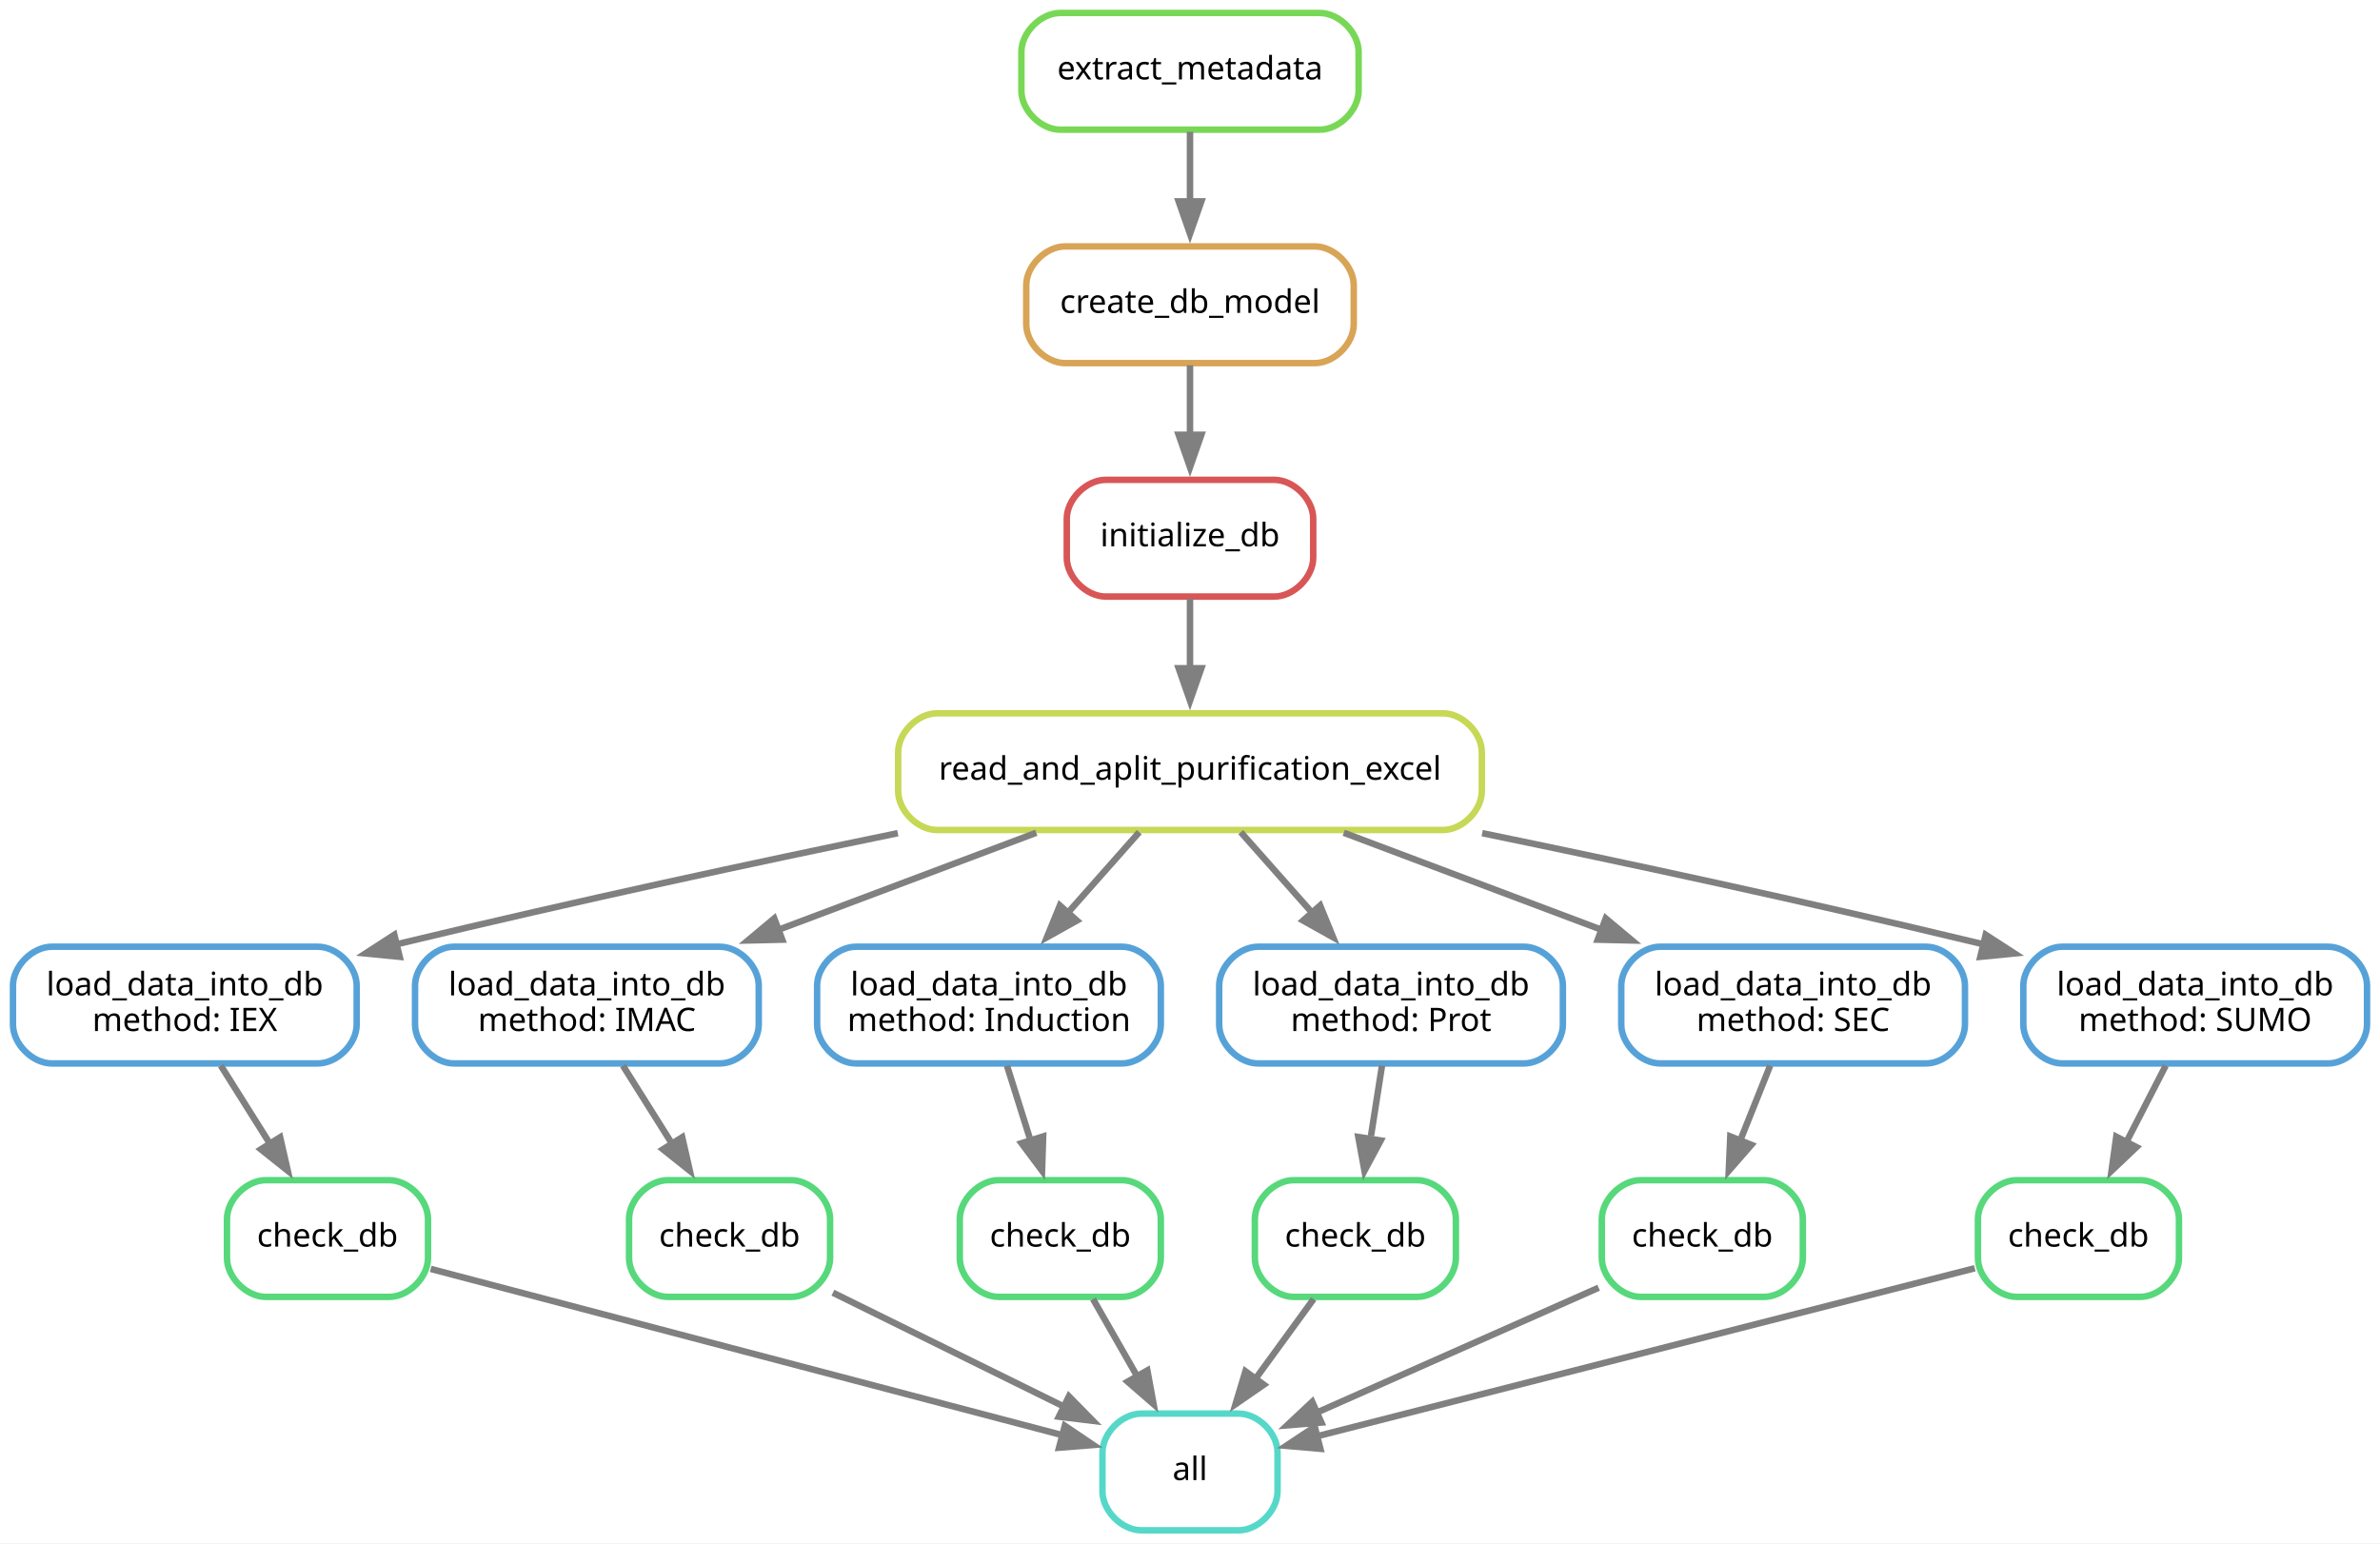
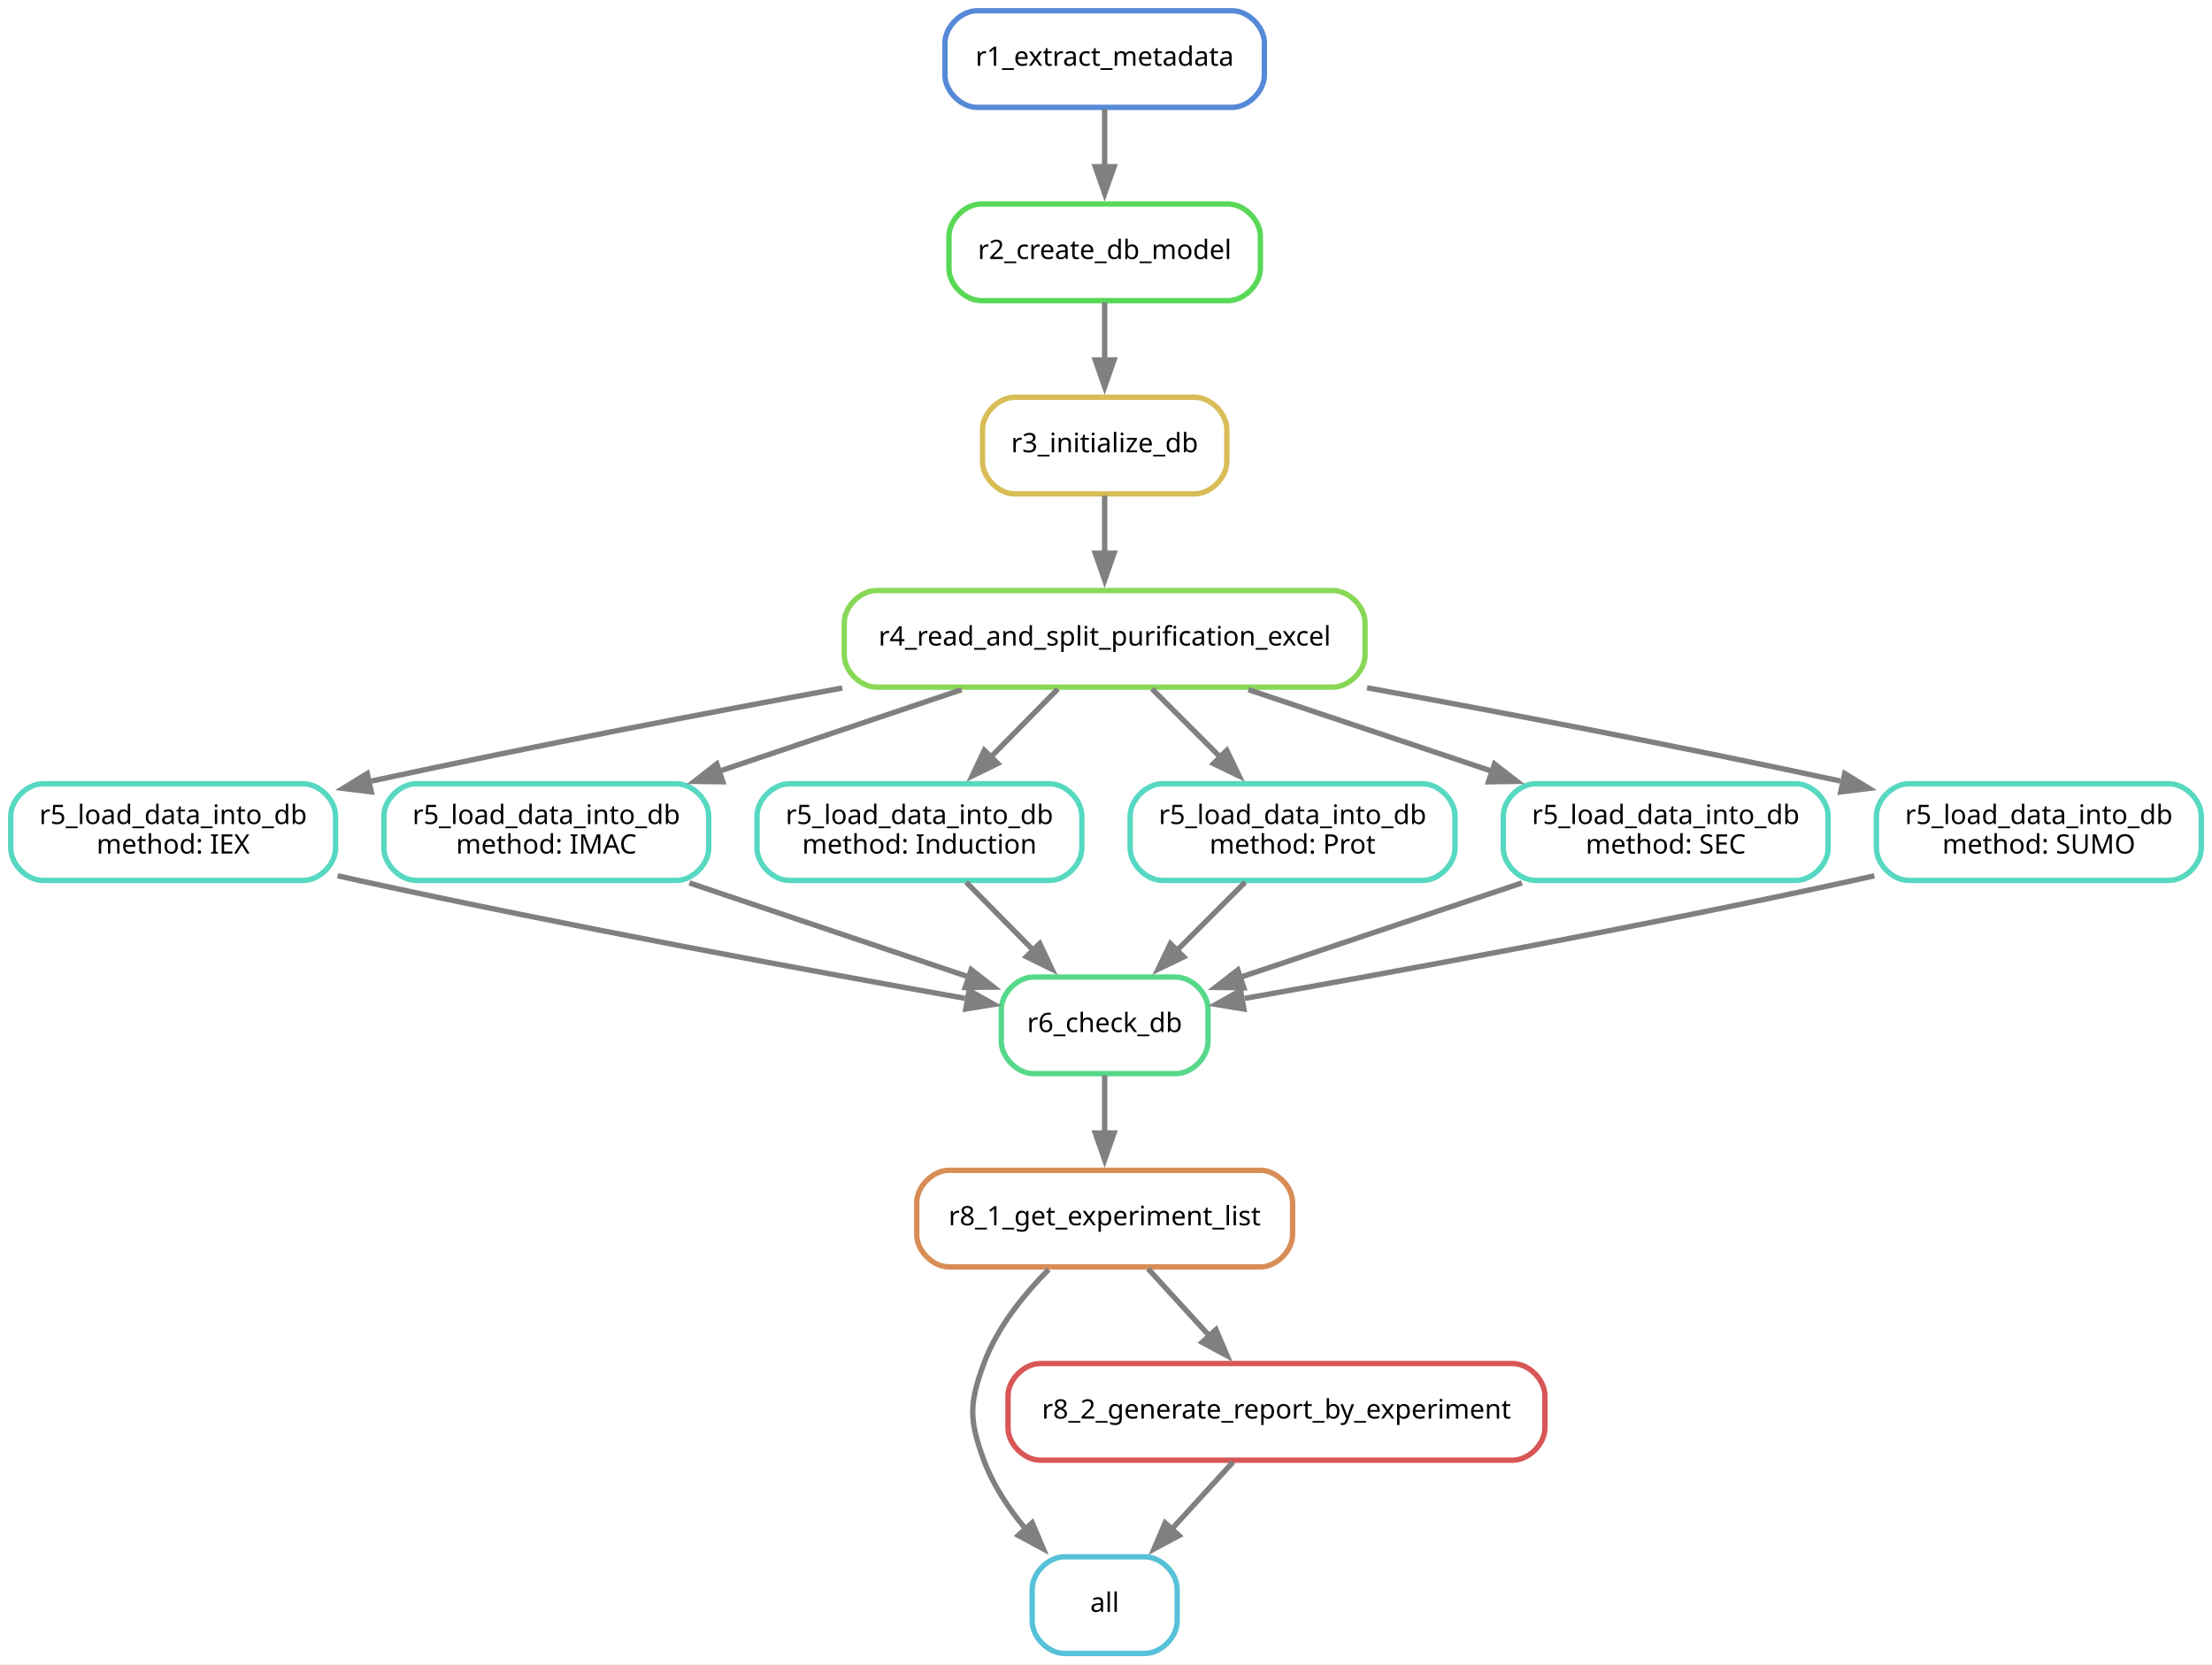
- <svg xmlns="http://www.w3.org/2000/svg" width="734pt" height="476pt" viewBox="0.00 0.00 734.00 476.00">
-   <g id="graph0" class="graph" transform="scale(1 1) rotate(0) translate(4 472)">
-     <polygon fill="white" stroke="none" points="-4,4 -4,-472 730,-472 730,4 -4,4" />
+ <svg xmlns="http://www.w3.org/2000/svg" width="824pt" height="620pt" viewBox="0.00 0.00 824.00 620.00">
+   <g id="graph0" class="graph" transform="scale(1 1) rotate(0) translate(4 616)">
+     <polygon fill="white" stroke="none" points="-4,4 -4,-616 820,-616 820,4 -4,4" />
    <g id="node1" class="node">
-       <path fill="none" stroke="#56d8c9" stroke-width="2" d="M378,-36C378,-36 348,-36 348,-36 342,-36 336,-30 336,-24 336,-24 336,-12 336,-12 336,-6 342,0 348,0 348,0 378,0 378,0 384,0 390,-6 390,-12 390,-12 390,-24 390,-24 390,-30 384,-36 378,-36" />
-       <text text-anchor="middle" x="363" y="-15.5" font-family="sans" font-size="10.00">all</text>
+       <path fill="none" stroke="#56c1d8" stroke-width="2" d="M422.5,-36C422.5,-36 392.5,-36 392.5,-36 386.5,-36 380.5,-30 380.5,-24 380.5,-24 380.5,-12 380.5,-12 380.5,-6 386.5,0 392.5,0 392.5,0 422.5,0 422.5,0 428.5,0 434.5,-6 434.5,-12 434.5,-12 434.5,-24 434.5,-24 434.5,-30 428.5,-36 422.5,-36" />
+       <text text-anchor="middle" x="407.5" y="-15.5" font-family="sans" font-size="10.00">all</text>
    </g>
    <g id="node2" class="node">
-       <path fill="none" stroke="#56d87b" stroke-width="2" d="M116,-108C116,-108 78,-108 78,-108 72,-108 66,-102 66,-96 66,-96 66,-84 66,-84 66,-78 72,-72 78,-72 78,-72 116,-72 116,-72 122,-72 128,-78 128,-84 128,-84 128,-96 128,-96 128,-102 122,-108 116,-108" />
-       <text text-anchor="middle" x="97" y="-87.5" font-family="sans" font-size="10.00">check_db</text>
+       <path fill="none" stroke="#d88d56" stroke-width="2" d="M465.5,-180C465.5,-180 349.5,-180 349.5,-180 343.5,-180 337.5,-174 337.5,-168 337.5,-168 337.5,-156 337.5,-156 337.5,-150 343.5,-144 349.5,-144 349.5,-144 465.5,-144 465.5,-144 471.5,-144 477.5,-150 477.5,-156 477.5,-156 477.5,-168 477.5,-168 477.5,-174 471.5,-180 465.5,-180" />
+       <text text-anchor="middle" x="407.5" y="-159.5" font-family="sans" font-size="10.00">r8_1_get_experiment_list</text>
    </g>
    <g id="edge1" class="edge">
-       <path fill="none" stroke="grey" stroke-width="2" d="M128.82,-80.63C177.36,-67.85 269.83,-43.52 322.9,-29.55" />
-       <polygon fill="grey" stroke="grey" stroke-width="2" points="324.39,-32.25 333.17,-26.32 322.61,-25.48 324.39,-32.25" />
+       <path fill="none" stroke="grey" stroke-width="2" d="M386.65,-143.06C377.35,-133.68 367.41,-121.37 362.5,-108 356.98,-92.98 356.98,-87.02 362.5,-72 365.88,-62.81 371.63,-54.12 377.92,-46.54" />
+       <polygon fill="grey" stroke="grey" stroke-width="2" points="380.51,-48.7 384.65,-38.94 375.33,-43.98 380.51,-48.7" />
+     </g>
+     <g id="node14" class="node">
+       <path fill="none" stroke="#d85656" stroke-width="2" d="M559.5,-108C559.5,-108 383.5,-108 383.5,-108 377.5,-108 371.5,-102 371.5,-96 371.5,-96 371.5,-84 371.5,-84 371.5,-78 377.5,-72 383.5,-72 383.5,-72 559.5,-72 559.5,-72 565.5,-72 571.5,-78 571.5,-84 571.5,-84 571.5,-96 571.5,-96 571.5,-102 565.5,-108 559.5,-108" />
+       <text text-anchor="middle" x="471.5" y="-87.5" font-family="sans" font-size="10.00">r8_2_generate_report_by_experiment</text>
+     </g>
+     <g id="edge19" class="edge">
+       <path fill="none" stroke="grey" stroke-width="2" d="M423.65,-143.34C430.57,-135.77 438.81,-126.75 446.49,-118.35" />
+       <polygon fill="grey" stroke="grey" stroke-width="2" points="448.97,-120.64 453.13,-110.9 443.8,-115.92 448.97,-120.64" />
    </g>
    <g id="node3" class="node">
-       <path fill="none" stroke="#56a2d8" stroke-width="2" d="M94,-180C94,-180 12,-180 12,-180 6,-180 0,-174 0,-168 0,-168 0,-156 0,-156 0,-150 6,-144 12,-144 12,-144 94,-144 94,-144 100,-144 106,-150 106,-156 106,-156 106,-168 106,-168 106,-174 100,-180 94,-180" />
-       <text text-anchor="middle" x="53" y="-165" font-family="sans" font-size="10.00">load_data_into_db</text>
-       <text text-anchor="middle" x="53" y="-154" font-family="sans" font-size="10.00">method: IEX</text>
+       <path fill="none" stroke="#56d88a" stroke-width="2" d="M434,-252C434,-252 381,-252 381,-252 375,-252 369,-246 369,-240 369,-240 369,-228 369,-228 369,-222 375,-216 381,-216 381,-216 434,-216 434,-216 440,-216 446,-222 446,-228 446,-228 446,-240 446,-240 446,-246 440,-252 434,-252" />
+       <text text-anchor="middle" x="407.5" y="-231.5" font-family="sans" font-size="10.00">r6_check_db</text>
+     </g>
+     <g id="edge3" class="edge">
+       <path fill="none" stroke="grey" stroke-width="2" d="M407.5,-215.34C407.5,-208.75 407.5,-201.08 407.5,-193.67" />
+       <polygon fill="grey" stroke="grey" stroke-width="2" points="411,-193.9 407.5,-183.9 404,-193.9 411,-193.9" />
+     </g>
+     <g id="node4" class="node">
+       <path fill="none" stroke="#56d8c1" stroke-width="2" d="M109,-324C109,-324 12,-324 12,-324 6,-324 0,-318 0,-312 0,-312 0,-300 0,-300 0,-294 6,-288 12,-288 12,-288 109,-288 109,-288 115,-288 121,-294 121,-300 121,-300 121,-312 121,-312 121,-318 115,-324 109,-324" />
+       <text text-anchor="middle" x="60.5" y="-309" font-family="sans" font-size="10.00">r5_load_data_into_db</text>
+       <text text-anchor="middle" x="60.5" y="-298" font-family="sans" font-size="10.00">method: IEX</text>
+     </g>
+     <g id="edge4" class="edge">
+       <path fill="none" stroke="grey" stroke-width="2" d="M121.78,-289.72C124.39,-289.13 126.97,-288.55 129.5,-288 207.94,-270.87 299.5,-254.02 355.48,-244.06" />
+       <polygon fill="grey" stroke="grey" stroke-width="2" points="357,-247 366.23,-241.81 355.78,-240.1 357,-247" />
+     </g>
+     <g id="node5" class="node">
+       <path fill="none" stroke="#88d856" stroke-width="2" d="M492.5,-396C492.5,-396 322.5,-396 322.5,-396 316.5,-396 310.5,-390 310.5,-384 310.5,-384 310.5,-372 310.5,-372 310.5,-366 316.5,-360 322.5,-360 322.5,-360 492.5,-360 492.5,-360 498.5,-360 504.5,-366 504.5,-372 504.5,-372 504.5,-384 504.5,-384 504.5,-390 498.5,-396 492.5,-396" />
+       <text text-anchor="middle" x="407.5" y="-375.5" font-family="sans" font-size="10.00">r4_read_and_split_purification_excel</text>
+     </g>
+     <g id="edge10" class="edge">
+       <path fill="none" stroke="grey" stroke-width="2" d="M309.78,-359.68C259.72,-350.5 197.49,-338.62 134.41,-325.02" />
+       <polygon fill="grey" stroke="grey" stroke-width="2" points="134.3,-320.98 123.78,-322.28 132.81,-327.82 134.3,-320.98" />
+     </g>
+     <g id="node9" class="node">
+       <path fill="none" stroke="#56d8c1" stroke-width="2" d="M248,-324C248,-324 151,-324 151,-324 145,-324 139,-318 139,-312 139,-312 139,-300 139,-300 139,-294 145,-288 151,-288 151,-288 248,-288 248,-288 254,-288 260,-294 260,-300 260,-300 260,-312 260,-312 260,-318 254,-324 248,-324" />
+       <text text-anchor="middle" x="199.5" y="-309" font-family="sans" font-size="10.00">r5_load_data_into_db</text>
+       <text text-anchor="middle" x="199.5" y="-298" font-family="sans" font-size="10.00">method: IMAC</text>
+     </g>
+     <g id="edge14" class="edge">
+       <path fill="none" stroke="grey" stroke-width="2" d="M354.2,-359.06C326.93,-349.88 293.49,-338.63 264.68,-328.94" />
+       <polygon fill="grey" stroke="grey" stroke-width="2" points="265.25,-324.76 254.66,-324.89 263.02,-331.4 265.25,-324.76" />
+     </g>
+     <g id="node10" class="node">
+       <path fill="none" stroke="#56d8c1" stroke-width="2" d="M387,-324C387,-324 290,-324 290,-324 284,-324 278,-318 278,-312 278,-312 278,-300 278,-300 278,-294 284,-288 290,-288 290,-288 387,-288 387,-288 393,-288 399,-294 399,-300 399,-300 399,-312 399,-312 399,-318 393,-324 387,-324" />
+       <text text-anchor="middle" x="338.5" y="-309" font-family="sans" font-size="10.00">r5_load_data_into_db</text>
+       <text text-anchor="middle" x="338.5" y="-298" font-family="sans" font-size="10.00">method: Induction</text>
+     </g>
+     <g id="edge15" class="edge">
+       <path fill="none" stroke="grey" stroke-width="2" d="M390.09,-359.34C382.55,-351.69 373.55,-342.56 365.19,-334.08" />
+       <polygon fill="grey" stroke="grey" stroke-width="2" points="367.66,-331.57 358.15,-326.9 362.67,-336.48 367.66,-331.57" />
+     </g>
+     <g id="node11" class="node">
+       <path fill="none" stroke="#56d8c1" stroke-width="2" d="M526,-324C526,-324 429,-324 429,-324 423,-324 417,-318 417,-312 417,-312 417,-300 417,-300 417,-294 423,-288 429,-288 429,-288 526,-288 526,-288 532,-288 538,-294 538,-300 538,-300 538,-312 538,-312 538,-318 532,-324 526,-324" />
+       <text text-anchor="middle" x="477.5" y="-309" font-family="sans" font-size="10.00">r5_load_data_into_db</text>
+       <text text-anchor="middle" x="477.5" y="-298" font-family="sans" font-size="10.00">method: Prot</text>
+     </g>
+     <g id="edge16" class="edge">
+       <path fill="none" stroke="grey" stroke-width="2" d="M425.16,-359.34C432.81,-351.69 441.94,-342.56 450.42,-334.08" />
+       <polygon fill="grey" stroke="grey" stroke-width="2" points="453,-336.45 457.6,-326.9 448.05,-331.5 453,-336.45" />
+     </g>
+     <g id="node12" class="node">
+       <path fill="none" stroke="#56d8c1" stroke-width="2" d="M665,-324C665,-324 568,-324 568,-324 562,-324 556,-318 556,-312 556,-312 556,-300 556,-300 556,-294 562,-288 568,-288 568,-288 665,-288 665,-288 671,-288 677,-294 677,-300 677,-300 677,-312 677,-312 677,-318 671,-324 665,-324" />
+       <text text-anchor="middle" x="616.5" y="-309" font-family="sans" font-size="10.00">r5_load_data_into_db</text>
+       <text text-anchor="middle" x="616.5" y="-298" font-family="sans" font-size="10.00">method: SEC</text>
+     </g>
+     <g id="edge17" class="edge">
+       <path fill="none" stroke="grey" stroke-width="2" d="M461.05,-359.06C488.46,-349.88 522.06,-338.63 551,-328.94" />
+       <polygon fill="grey" stroke="grey" stroke-width="2" points="552.72,-331.38 561.09,-324.89 550.49,-324.75 552.72,-331.38" />
+     </g>
+     <g id="node13" class="node">
+       <path fill="none" stroke="#56d8c1" stroke-width="2" d="M804,-324C804,-324 707,-324 707,-324 701,-324 695,-318 695,-312 695,-312 695,-300 695,-300 695,-294 701,-288 707,-288 707,-288 804,-288 804,-288 810,-288 816,-294 816,-300 816,-300 816,-312 816,-312 816,-318 810,-324 804,-324" />
+       <text text-anchor="middle" x="755.5" y="-309" font-family="sans" font-size="10.00">r5_load_data_into_db</text>
+       <text text-anchor="middle" x="755.5" y="-298" font-family="sans" font-size="10.00">method: SUMO</text>
+     </g>
+     <g id="edge18" class="edge">
+       <path fill="none" stroke="grey" stroke-width="2" d="M505.25,-359.76C555.54,-350.58 618.13,-338.67 681.53,-325.03" />
+       <polygon fill="grey" stroke="grey" stroke-width="2" points="683.19,-327.82 692.22,-322.28 681.7,-320.98 683.19,-327.82" />
+     </g>
+     <g id="node6" class="node">
+       <path fill="none" stroke="#d8bc56" stroke-width="2" d="M441,-468C441,-468 374,-468 374,-468 368,-468 362,-462 362,-456 362,-456 362,-444 362,-444 362,-438 368,-432 374,-432 374,-432 441,-432 441,-432 447,-432 453,-438 453,-444 453,-444 453,-456 453,-456 453,-462 447,-468 441,-468" />
+       <text text-anchor="middle" x="407.5" y="-447.5" font-family="sans" font-size="10.00">r3_initialize_db</text>
+     </g>
+     <g id="edge11" class="edge">
+       <path fill="none" stroke="grey" stroke-width="2" d="M407.5,-431.34C407.5,-424.75 407.5,-417.08 407.5,-409.67" />
+       <polygon fill="grey" stroke="grey" stroke-width="2" points="411,-409.9 407.5,-399.9 404,-409.9 411,-409.9" />
+     </g>
+     <g id="node7" class="node">
+       <path fill="none" stroke="#59d856" stroke-width="2" d="M453.5,-540C453.5,-540 361.5,-540 361.5,-540 355.5,-540 349.5,-534 349.5,-528 349.5,-528 349.5,-516 349.5,-516 349.5,-510 355.5,-504 361.5,-504 361.5,-504 453.5,-504 453.5,-504 459.5,-504 465.5,-510 465.5,-516 465.5,-516 465.5,-528 465.5,-528 465.5,-534 459.5,-540 453.5,-540" />
+       <text text-anchor="middle" x="407.5" y="-519.5" font-family="sans" font-size="10.00">r2_create_db_model</text>
+     </g>
+     <g id="edge12" class="edge">
+       <path fill="none" stroke="grey" stroke-width="2" d="M407.5,-503.34C407.5,-496.75 407.5,-489.08 407.5,-481.67" />
+       <polygon fill="grey" stroke="grey" stroke-width="2" points="411,-481.9 407.5,-471.9 404,-481.9 411,-481.9" />
+     </g>
+     <g id="node8" class="node">
+       <path fill="none" stroke="#568ad8" stroke-width="2" d="M455,-612C455,-612 360,-612 360,-612 354,-612 348,-606 348,-600 348,-600 348,-588 348,-588 348,-582 354,-576 360,-576 360,-576 455,-576 455,-576 461,-576 467,-582 467,-588 467,-588 467,-600 467,-600 467,-606 461,-612 455,-612" />
+       <text text-anchor="middle" x="407.5" y="-591.5" font-family="sans" font-size="10.00">r1_extract_metadata</text>
+     </g>
+     <g id="edge13" class="edge">
+       <path fill="none" stroke="grey" stroke-width="2" d="M407.5,-575.34C407.5,-568.75 407.5,-561.08 407.5,-553.67" />
+       <polygon fill="grey" stroke="grey" stroke-width="2" points="411,-553.9 407.5,-543.9 404,-553.9 411,-553.9" />
+     </g>
+     <g id="edge5" class="edge">
+       <path fill="none" stroke="grey" stroke-width="2" d="M252.8,-287.06C284.57,-276.37 324.7,-262.87 356.12,-252.29" />
+       <polygon fill="grey" stroke="grey" stroke-width="2" points="357.78,-254.75 366.14,-248.25 355.55,-248.12 357.78,-254.75" />
+     </g>
+     <g id="edge6" class="edge">
+       <path fill="none" stroke="grey" stroke-width="2" d="M355.91,-287.34C363.45,-279.69 372.45,-270.56 380.81,-262.08" />
+       <polygon fill="grey" stroke="grey" stroke-width="2" points="383.33,-264.48 387.85,-254.9 378.34,-259.57 383.33,-264.48" />
    </g>
    <g id="edge7" class="edge">
-       <path fill="none" stroke="grey" stroke-width="2" d="M64.1,-143.34C68.6,-136.18 73.91,-127.73 78.94,-119.73" />
-       <polygon fill="grey" stroke="grey" stroke-width="2" points="82.39,-121.23 84.75,-110.9 76.46,-117.51 82.39,-121.23" />
-     </g>
-     <g id="node4" class="node">
-       <path fill="none" stroke="#c6d856" stroke-width="2" d="M441,-252C441,-252 285,-252 285,-252 279,-252 273,-246 273,-240 273,-240 273,-228 273,-228 273,-222 279,-216 285,-216 285,-216 441,-216 441,-216 447,-216 453,-222 453,-228 453,-228 453,-240 453,-240 453,-246 447,-252 441,-252" />
-       <text text-anchor="middle" x="363" y="-231.5" font-family="sans" font-size="10.00">read_and_aplit_purification_excel</text>
+       <path fill="none" stroke="grey" stroke-width="2" d="M459.84,-287.34C452.19,-279.69 443.06,-270.56 434.58,-262.08" />
+       <polygon fill="grey" stroke="grey" stroke-width="2" points="436.95,-259.5 427.4,-254.9 432,-264.45 436.95,-259.5" />
    </g>
    <g id="edge8" class="edge">
-       <path fill="none" stroke="grey" stroke-width="2" d="M272.89,-215.03C228.94,-205.97 175.04,-194.4 119.07,-180.93" />
-       <polygon fill="grey" stroke="grey" stroke-width="2" points="119.26,-176.89 108.72,-177.93 117.61,-183.69 119.26,-176.89" />
-     </g>
-     <g id="node9" class="node">
-       <path fill="none" stroke="#56a2d8" stroke-width="2" d="M218,-180C218,-180 136,-180 136,-180 130,-180 124,-174 124,-168 124,-168 124,-156 124,-156 124,-150 130,-144 136,-144 136,-144 218,-144 218,-144 224,-144 230,-150 230,-156 230,-156 230,-168 230,-168 230,-174 224,-180 218,-180" />
-       <text text-anchor="middle" x="177" y="-165" font-family="sans" font-size="10.00">load_data_into_db</text>
-       <text text-anchor="middle" x="177" y="-154" font-family="sans" font-size="10.00">method: IMAC</text>
-     </g>
-     <g id="edge13" class="edge">
-       <path fill="none" stroke="grey" stroke-width="2" d="M315.58,-215.15C291.63,-206.14 262.31,-195.11 236.82,-185.51" />
-       <polygon fill="grey" stroke="grey" stroke-width="2" points="237.25,-182.18 226.65,-181.93 234.78,-188.73 237.25,-182.18" />
-     </g>
-     <g id="node11" class="node">
-       <path fill="none" stroke="#56a2d8" stroke-width="2" d="M342,-180C342,-180 260,-180 260,-180 254,-180 248,-174 248,-168 248,-168 248,-156 248,-156 248,-150 254,-144 260,-144 260,-144 342,-144 342,-144 348,-144 354,-150 354,-156 354,-156 354,-168 354,-168 354,-174 348,-180 342,-180" />
-       <text text-anchor="middle" x="301" y="-165" font-family="sans" font-size="10.00">load_data_into_db</text>
-       <text text-anchor="middle" x="301" y="-154" font-family="sans" font-size="10.00">method: Induction</text>
-     </g>
-     <g id="edge15" class="edge">
-       <path fill="none" stroke="grey" stroke-width="2" d="M347.35,-215.34C340.72,-207.85 332.84,-198.95 325.47,-190.63" />
-       <polygon fill="grey" stroke="grey" stroke-width="2" points="328.11,-188.07 318.86,-182.9 322.87,-192.71 328.11,-188.07" />
-     </g>
-     <g id="node13" class="node">
-       <path fill="none" stroke="#56a2d8" stroke-width="2" d="M466,-180C466,-180 384,-180 384,-180 378,-180 372,-174 372,-168 372,-168 372,-156 372,-156 372,-150 378,-144 384,-144 384,-144 466,-144 466,-144 472,-144 478,-150 478,-156 478,-156 478,-168 478,-168 478,-174 472,-180 466,-180" />
-       <text text-anchor="middle" x="425" y="-165" font-family="sans" font-size="10.00">load_data_into_db</text>
-       <text text-anchor="middle" x="425" y="-154" font-family="sans" font-size="10.00">method: Prot</text>
-     </g>
-     <g id="edge17" class="edge">
-       <path fill="none" stroke="grey" stroke-width="2" d="M378.65,-215.34C385.28,-207.85 393.16,-198.95 400.53,-190.63" />
-       <polygon fill="grey" stroke="grey" stroke-width="2" points="403.13,-192.71 407.14,-182.9 397.89,-188.07 403.13,-192.71" />
-     </g>
-     <g id="node15" class="node">
-       <path fill="none" stroke="#56a2d8" stroke-width="2" d="M590,-180C590,-180 508,-180 508,-180 502,-180 496,-174 496,-168 496,-168 496,-156 496,-156 496,-150 502,-144 508,-144 508,-144 590,-144 590,-144 596,-144 602,-150 602,-156 602,-156 602,-168 602,-168 602,-174 596,-180 590,-180" />
-       <text text-anchor="middle" x="549" y="-165" font-family="sans" font-size="10.00">load_data_into_db</text>
-       <text text-anchor="middle" x="549" y="-154" font-family="sans" font-size="10.00">method: SEC</text>
-     </g>
-     <g id="edge19" class="edge">
-       <path fill="none" stroke="grey" stroke-width="2" d="M410.42,-215.15C434.37,-206.14 463.69,-195.11 489.18,-185.51" />
-       <polygon fill="grey" stroke="grey" stroke-width="2" points="491.22,-188.73 499.35,-181.93 488.75,-182.18 491.22,-188.73" />
-     </g>
-     <g id="node17" class="node">
-       <path fill="none" stroke="#56a2d8" stroke-width="2" d="M714,-180C714,-180 632,-180 632,-180 626,-180 620,-174 620,-168 620,-168 620,-156 620,-156 620,-150 626,-144 632,-144 632,-144 714,-144 714,-144 720,-144 726,-150 726,-156 726,-156 726,-168 726,-168 726,-174 720,-180 714,-180" />
-       <text text-anchor="middle" x="673" y="-165" font-family="sans" font-size="10.00">load_data_into_db</text>
-       <text text-anchor="middle" x="673" y="-154" font-family="sans" font-size="10.00">method: SUMO</text>
-     </g>
-     <g id="edge21" class="edge">
-       <path fill="none" stroke="grey" stroke-width="2" d="M453.11,-215.03C497.06,-205.97 550.96,-194.4 606.93,-180.93" />
-       <polygon fill="grey" stroke="grey" stroke-width="2" points="608.39,-183.69 617.28,-177.93 606.74,-176.89 608.39,-183.69" />
-     </g>
-     <g id="node5" class="node">
-       <path fill="none" stroke="#d85656" stroke-width="2" d="M389,-324C389,-324 337,-324 337,-324 331,-324 325,-318 325,-312 325,-312 325,-300 325,-300 325,-294 331,-288 337,-288 337,-288 389,-288 389,-288 395,-288 401,-294 401,-300 401,-300 401,-312 401,-312 401,-318 395,-324 389,-324" />
-       <text text-anchor="middle" x="363" y="-303.5" font-family="sans" font-size="10.00">initialize_db</text>
+       <path fill="none" stroke="grey" stroke-width="2" d="M562.95,-287.06C530.92,-276.34 490.43,-262.78 458.81,-252.18" />
+       <polygon fill="grey" stroke="grey" stroke-width="2" points="459.32,-247.99 448.72,-248.14 457.09,-254.63 459.32,-247.99" />
    </g>
    <g id="edge9" class="edge">
-       <path fill="none" stroke="grey" stroke-width="2" d="M363,-287.34C363,-280.75 363,-273.08 363,-265.67" />
-       <polygon fill="grey" stroke="grey" stroke-width="2" points="366.5,-265.9 363,-255.9 359.5,-265.9 366.5,-265.9" />
-     </g>
-     <g id="node6" class="node">
-       <path fill="none" stroke="#d8a456" stroke-width="2" d="M401.5,-396C401.5,-396 324.5,-396 324.5,-396 318.5,-396 312.5,-390 312.5,-384 312.5,-384 312.5,-372 312.5,-372 312.5,-366 318.5,-360 324.5,-360 324.5,-360 401.5,-360 401.5,-360 407.5,-360 413.5,-366 413.5,-372 413.5,-372 413.5,-384 413.5,-384 413.5,-390 407.5,-396 401.5,-396" />
-       <text text-anchor="middle" x="363" y="-375.5" font-family="sans" font-size="10.00">create_db_model</text>
-     </g>
-     <g id="edge10" class="edge">
-       <path fill="none" stroke="grey" stroke-width="2" d="M363,-359.34C363,-352.75 363,-345.08 363,-337.67" />
-       <polygon fill="grey" stroke="grey" stroke-width="2" points="366.5,-337.9 363,-327.9 359.5,-337.9 366.5,-337.9" />
-     </g>
-     <g id="node7" class="node">
-       <path fill="none" stroke="#78d856" stroke-width="2" d="M403,-468C403,-468 323,-468 323,-468 317,-468 311,-462 311,-456 311,-456 311,-444 311,-444 311,-438 317,-432 323,-432 323,-432 403,-432 403,-432 409,-432 415,-438 415,-444 415,-444 415,-456 415,-456 415,-462 409,-468 403,-468" />
-       <text text-anchor="middle" x="363" y="-447.5" font-family="sans" font-size="10.00">extract_metadata</text>
-     </g>
-     <g id="edge11" class="edge">
-       <path fill="none" stroke="grey" stroke-width="2" d="M363,-431.34C363,-424.75 363,-417.08 363,-409.67" />
-       <polygon fill="grey" stroke="grey" stroke-width="2" points="366.5,-409.9 363,-399.9 359.5,-409.9 366.5,-409.9" />
-     </g>
-     <g id="node8" class="node">
-       <path fill="none" stroke="#56d87b" stroke-width="2" d="M240,-108C240,-108 202,-108 202,-108 196,-108 190,-102 190,-96 190,-96 190,-84 190,-84 190,-78 196,-72 202,-72 202,-72 240,-72 240,-72 246,-72 252,-78 252,-84 252,-84 252,-96 252,-96 252,-102 246,-108 240,-108" />
-       <text text-anchor="middle" x="221" y="-87.5" font-family="sans" font-size="10.00">check_db</text>
+       <path fill="none" stroke="grey" stroke-width="2" d="M694.22,-289.72C691.61,-289.13 689.03,-288.55 686.5,-288 607.79,-270.84 515.89,-253.99 459.71,-244.05" />
+       <polygon fill="grey" stroke="grey" stroke-width="2" points="459.36,-240.08 448.91,-241.8 458.15,-246.98 459.36,-240.08" />
    </g>
    <g id="edge2" class="edge">
-       <path fill="none" stroke="grey" stroke-width="2" d="M252.87,-73.29C273.8,-62.97 301.33,-49.4 323.63,-38.41" />
-       <polygon fill="grey" stroke="grey" stroke-width="2" points="325.66,-41.32 333.08,-33.76 322.56,-35.05 325.66,-41.32" />
-     </g>
-     <g id="edge12" class="edge">
-       <path fill="none" stroke="grey" stroke-width="2" d="M188.1,-143.34C192.6,-136.18 197.91,-127.73 202.94,-119.73" />
-       <polygon fill="grey" stroke="grey" stroke-width="2" points="206.39,-121.23 208.75,-110.9 200.46,-117.51 206.39,-121.23" />
-     </g>
-     <g id="node10" class="node">
-       <path fill="none" stroke="#56d87b" stroke-width="2" d="M342,-108C342,-108 304,-108 304,-108 298,-108 292,-102 292,-96 292,-96 292,-84 292,-84 292,-78 298,-72 304,-72 304,-72 342,-72 342,-72 348,-72 354,-78 354,-84 354,-84 354,-96 354,-96 354,-102 348,-108 342,-108" />
-       <text text-anchor="middle" x="323" y="-87.5" font-family="sans" font-size="10.00">check_db</text>
-     </g>
-     <g id="edge3" class="edge">
-       <path fill="none" stroke="grey" stroke-width="2" d="M333.09,-71.34C337.14,-64.26 341.9,-55.92 346.43,-48" />
-       <polygon fill="grey" stroke="grey" stroke-width="2" points="349.85,-49.32 351.77,-38.9 343.77,-45.85 349.85,-49.32" />
-     </g>
-     <g id="edge14" class="edge">
-       <path fill="none" stroke="grey" stroke-width="2" d="M306.55,-143.34C308.67,-136.59 311.15,-128.69 313.54,-121.11" />
-       <polygon fill="grey" stroke="grey" stroke-width="2" points="317.71,-121.49 317.37,-110.9 311.04,-119.39 317.71,-121.49" />
-     </g>
-     <g id="node12" class="node">
-       <path fill="none" stroke="#56d87b" stroke-width="2" d="M433,-108C433,-108 395,-108 395,-108 389,-108 383,-102 383,-96 383,-96 383,-84 383,-84 383,-78 389,-72 395,-72 395,-72 433,-72 433,-72 439,-72 445,-78 445,-84 445,-84 445,-96 445,-96 445,-102 439,-108 433,-108" />
-       <text text-anchor="middle" x="414" y="-87.5" font-family="sans" font-size="10.00">check_db</text>
-     </g>
-     <g id="edge4" class="edge">
-       <path fill="none" stroke="grey" stroke-width="2" d="M401.13,-71.34C395.8,-64.01 389.47,-55.34 383.53,-47.18" />
-       <polygon fill="grey" stroke="grey" stroke-width="2" points="385.76,-44.92 377.04,-38.9 380.1,-49.05 385.76,-44.92" />
-     </g>
-     <g id="edge16" class="edge">
-       <path fill="none" stroke="grey" stroke-width="2" d="M422.22,-143.34C421.19,-136.75 419.98,-129.08 418.82,-121.67" />
-       <polygon fill="grey" stroke="grey" stroke-width="2" points="421.82,-120.24 416.81,-110.9 414.91,-121.32 421.82,-120.24" />
-     </g>
-     <g id="node14" class="node">
-       <path fill="none" stroke="#56d87b" stroke-width="2" d="M540,-108C540,-108 502,-108 502,-108 496,-108 490,-102 490,-96 490,-96 490,-84 490,-84 490,-78 496,-72 502,-72 502,-72 540,-72 540,-72 546,-72 552,-78 552,-84 552,-84 552,-96 552,-96 552,-102 546,-108 540,-108" />
-       <text text-anchor="middle" x="521" y="-87.5" font-family="sans" font-size="10.00">check_db</text>
-     </g>
-     <g id="edge5" class="edge">
-       <path fill="none" stroke="grey" stroke-width="2" d="M489.03,-74.83C464.08,-63.78 429.3,-48.37 402.6,-36.54" />
-       <polygon fill="grey" stroke="grey" stroke-width="2" points="403.52,-33.24 392.96,-32.39 400.69,-39.64 403.52,-33.24" />
-     </g>
-     <g id="edge18" class="edge">
-       <path fill="none" stroke="grey" stroke-width="2" d="M541.93,-143.34C539.2,-136.51 536,-128.5 532.93,-120.83" />
-       <polygon fill="grey" stroke="grey" stroke-width="2" points="536.12,-118.89 529.16,-110.9 529.63,-121.49 536.12,-118.89" />
-     </g>
-     <g id="node16" class="node">
-       <path fill="none" stroke="#56d87b" stroke-width="2" d="M656,-108C656,-108 618,-108 618,-108 612,-108 606,-102 606,-96 606,-96 606,-84 606,-84 606,-78 612,-72 618,-72 618,-72 656,-72 656,-72 662,-72 668,-78 668,-84 668,-84 668,-96 668,-96 668,-102 662,-108 656,-108" />
-       <text text-anchor="middle" x="637" y="-87.5" font-family="sans" font-size="10.00">check_db</text>
-     </g>
-     <g id="edge6" class="edge">
-       <path fill="none" stroke="grey" stroke-width="2" d="M605.03,-80.83C554.85,-68.01 457.67,-43.19 402.95,-29.21" />
-       <polygon fill="grey" stroke="grey" stroke-width="2" points="403.21,-25.15 392.65,-26.06 401.48,-31.93 403.21,-25.15" />
-     </g>
-     <g id="edge20" class="edge">
-       <path fill="none" stroke="grey" stroke-width="2" d="M663.92,-143.34C660.32,-136.34 656.09,-128.12 652.06,-120.28" />
-       <polygon fill="grey" stroke="grey" stroke-width="2" points="654.89,-118.19 647.21,-110.9 648.67,-121.4 654.89,-118.19" />
+       <path fill="none" stroke="grey" stroke-width="2" d="M455.35,-71.34C448.43,-63.77 440.19,-54.75 432.51,-46.35" />
+       <polygon fill="grey" stroke="grey" stroke-width="2" points="435.2,-43.92 425.87,-38.9 430.03,-48.64 435.2,-43.92" />
    </g>
  </g>
</svg>
